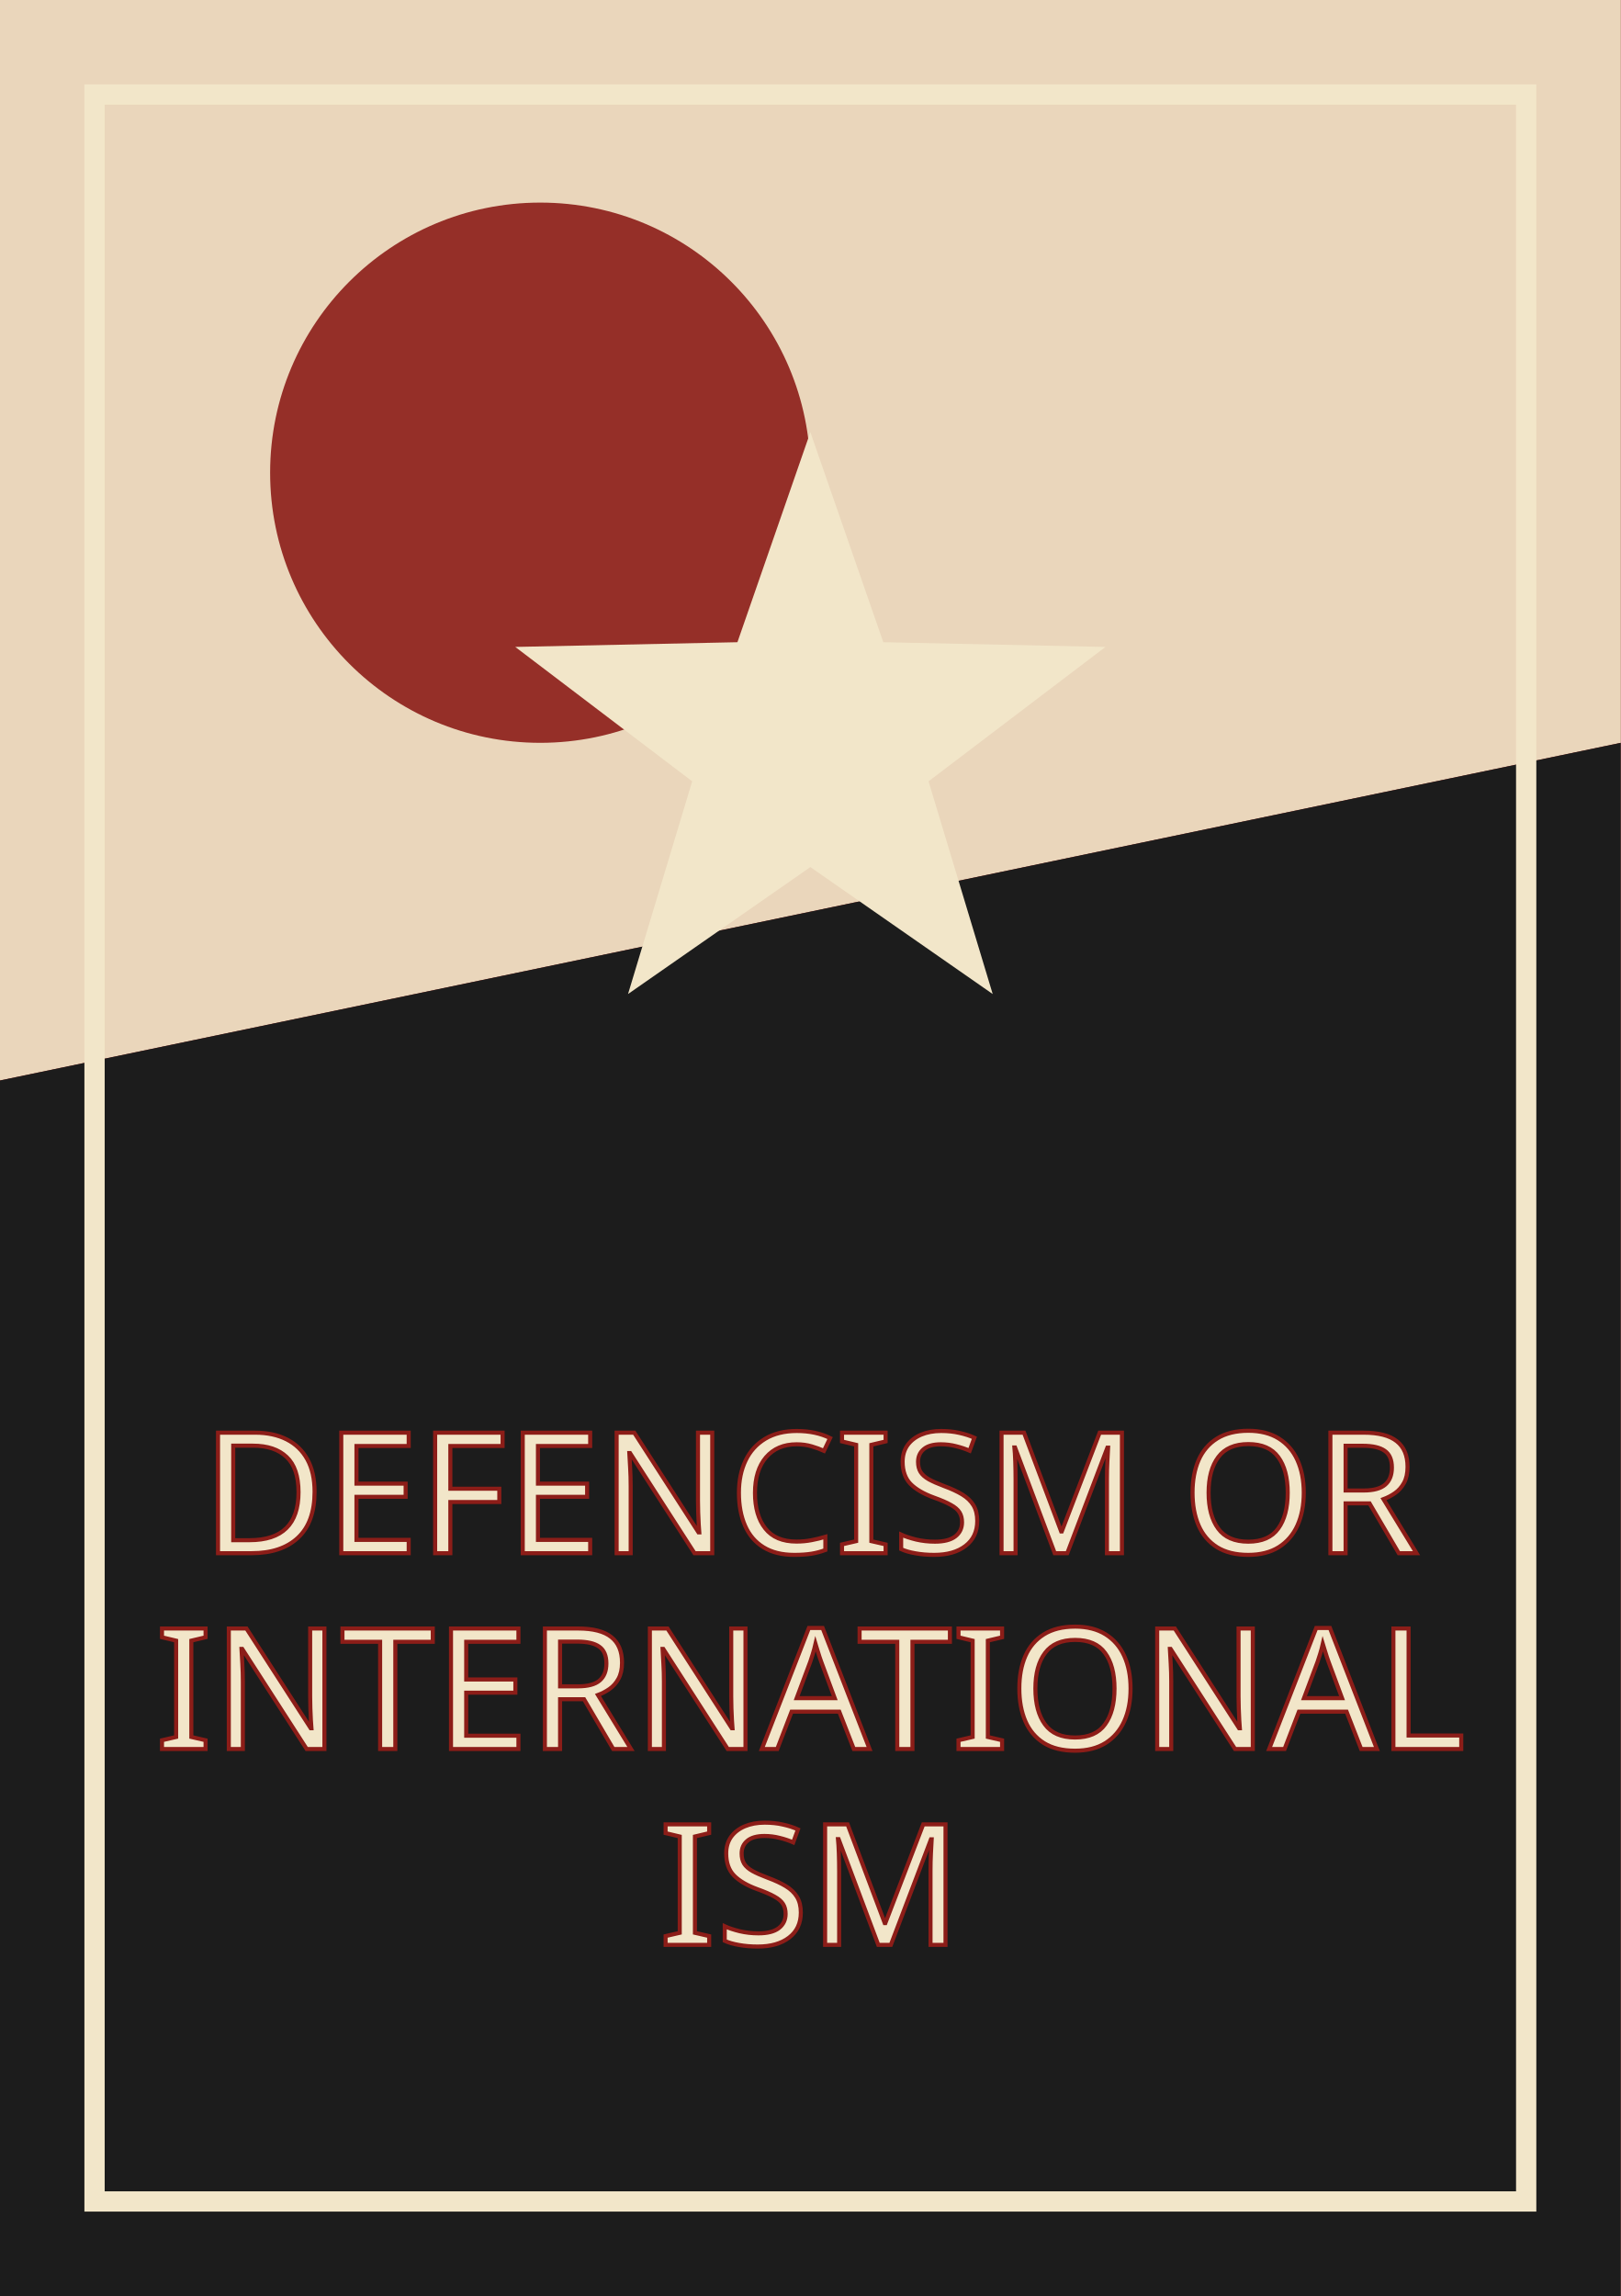
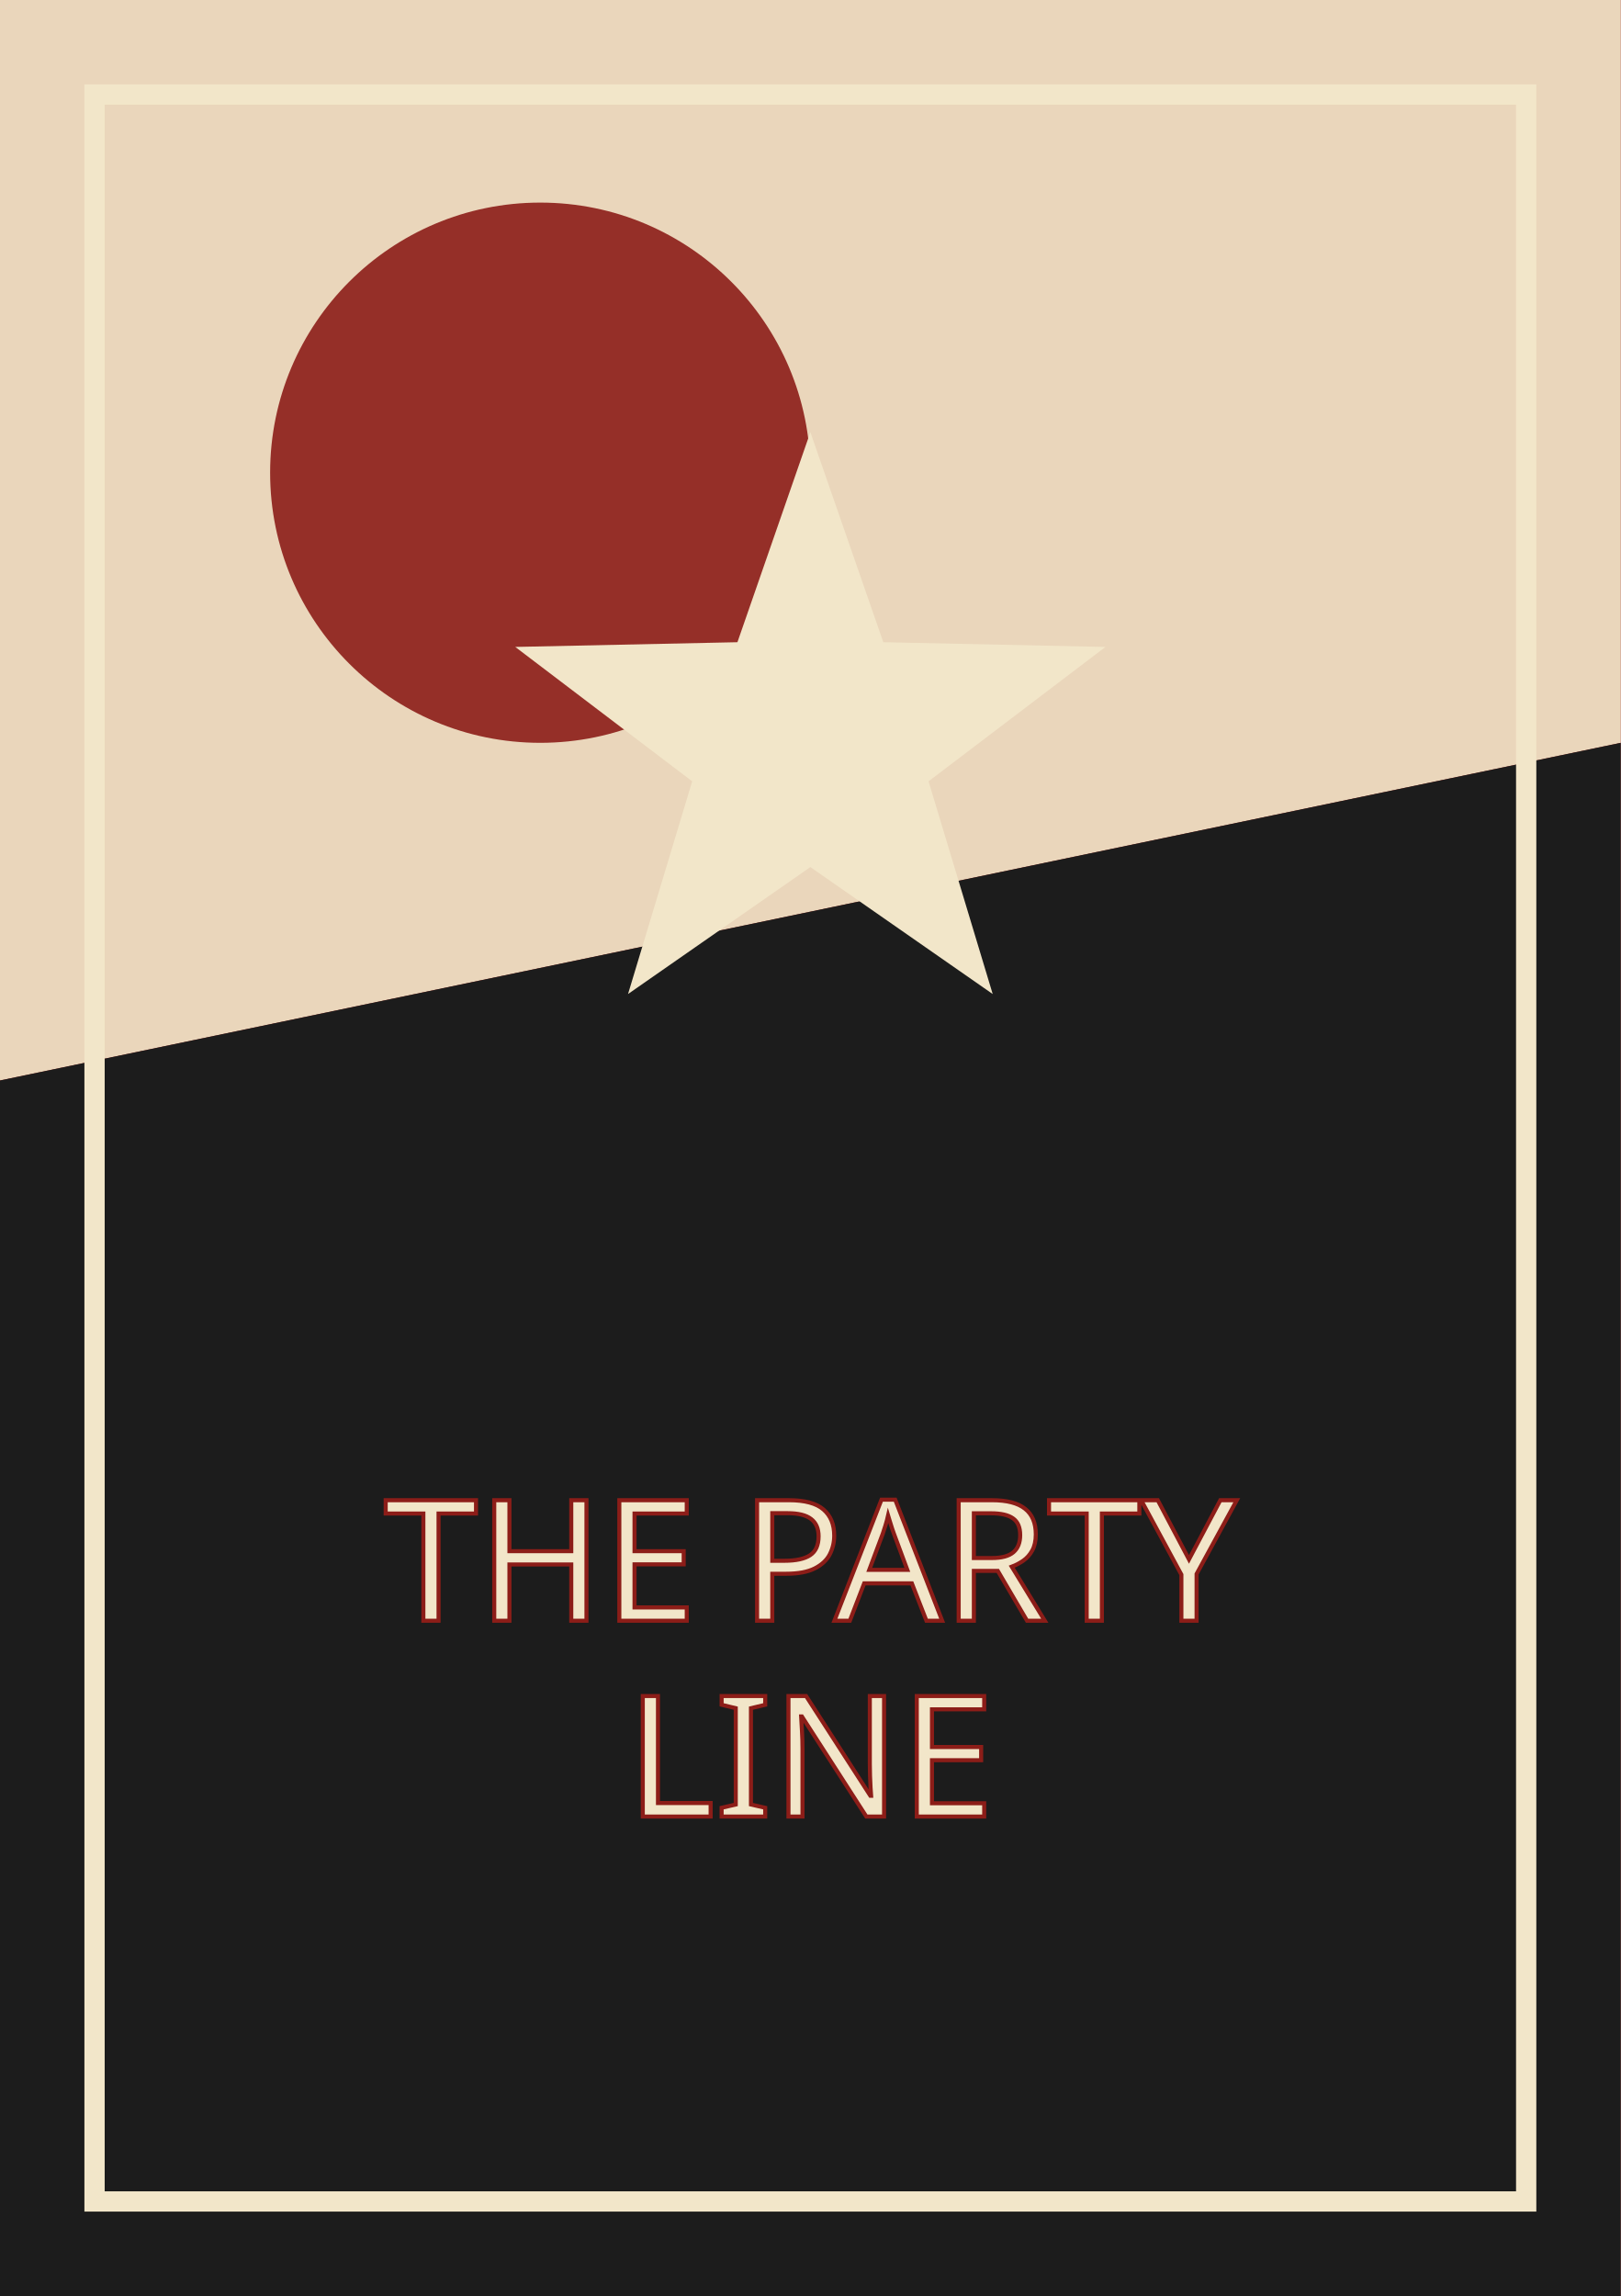
<svg xmlns="http://www.w3.org/2000/svg" width="240" height="340" viewBox="0 0 240 340">
  <rect width="240" height="340" fill="#8c1d18" />
  <polygon points="0,0 240,0 240,110 0,160" fill="#f2e6c9" opacity="0.92" />
  <polygon points="0,160 240,110 240,340 0,340" fill="#1c1c1c" />
  <circle cx="80" cy="70" r="40" fill="#8c1d18" opacity="0.9" />
  <polygon points="120.0,64.0 130.8,95.1 163.7,95.8 137.5,115.7 147.0,147.2 120.0,128.4 93.0,147.2 102.5,115.7 76.3,95.8 109.2,95.1" fill="#f2e6c9" />
  <rect x="14" y="14" width="212" height="312" fill="none" stroke="#f2e6c9" stroke-width="3" />
-   <text x="120" y="230" text-anchor="middle" font-family="Impact, 'Arial Black', sans-serif" font-size="25" fill="#f2e6c9" stroke="#8c1d18" stroke-width="0.6">DEFENCISM OR </text>
-   <text x="120" y="259" text-anchor="middle" font-family="Impact, 'Arial Black', sans-serif" font-size="25" fill="#f2e6c9" stroke="#8c1d18" stroke-width="0.6">INTERNATIONAL</text>
-   <text x="120" y="288" text-anchor="middle" font-family="Impact, 'Arial Black', sans-serif" font-size="25" fill="#f2e6c9" stroke="#8c1d18" stroke-width="0.6">ISM</text>
+   <text x="120" y="240" text-anchor="middle" font-family="Impact, 'Arial Black', sans-serif" font-size="25" fill="#f2e6c9" stroke="#8c1d18" stroke-width="0.6">THE PARTY</text>
+   <text x="120" y="269" text-anchor="middle" font-family="Impact, 'Arial Black', sans-serif" font-size="25" fill="#f2e6c9" stroke="#8c1d18" stroke-width="0.6">LINE</text>
</svg>
